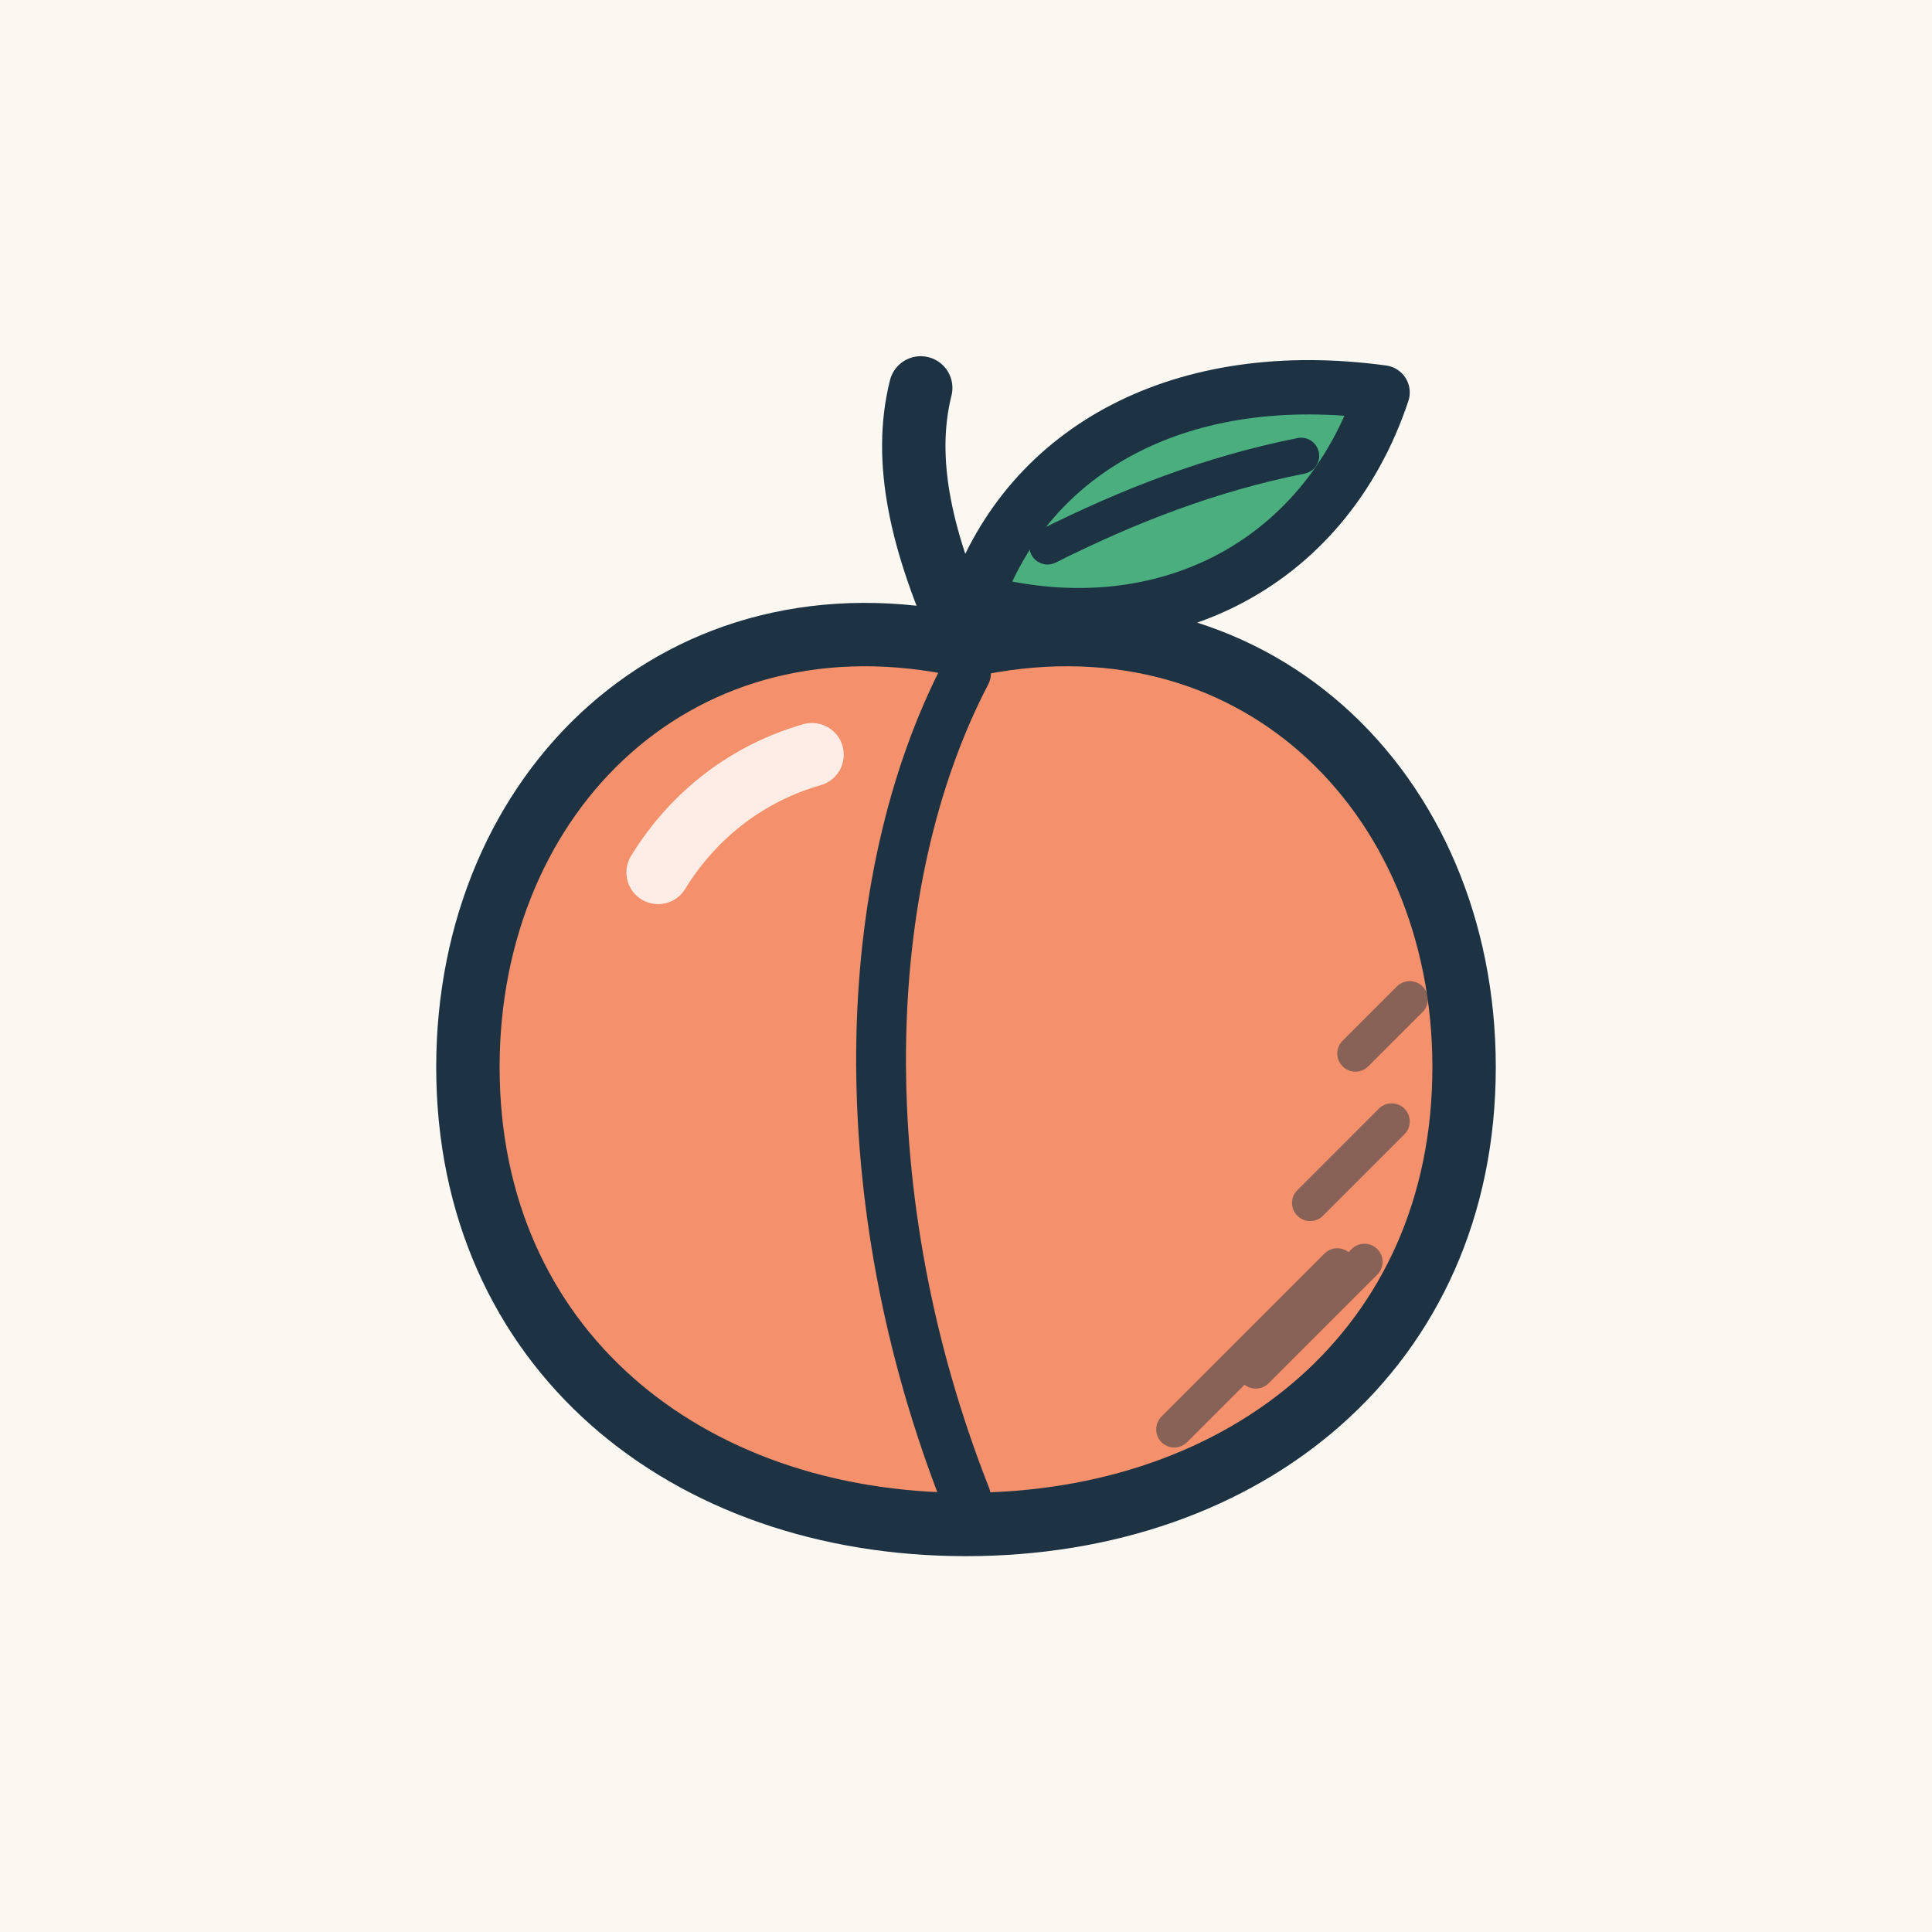
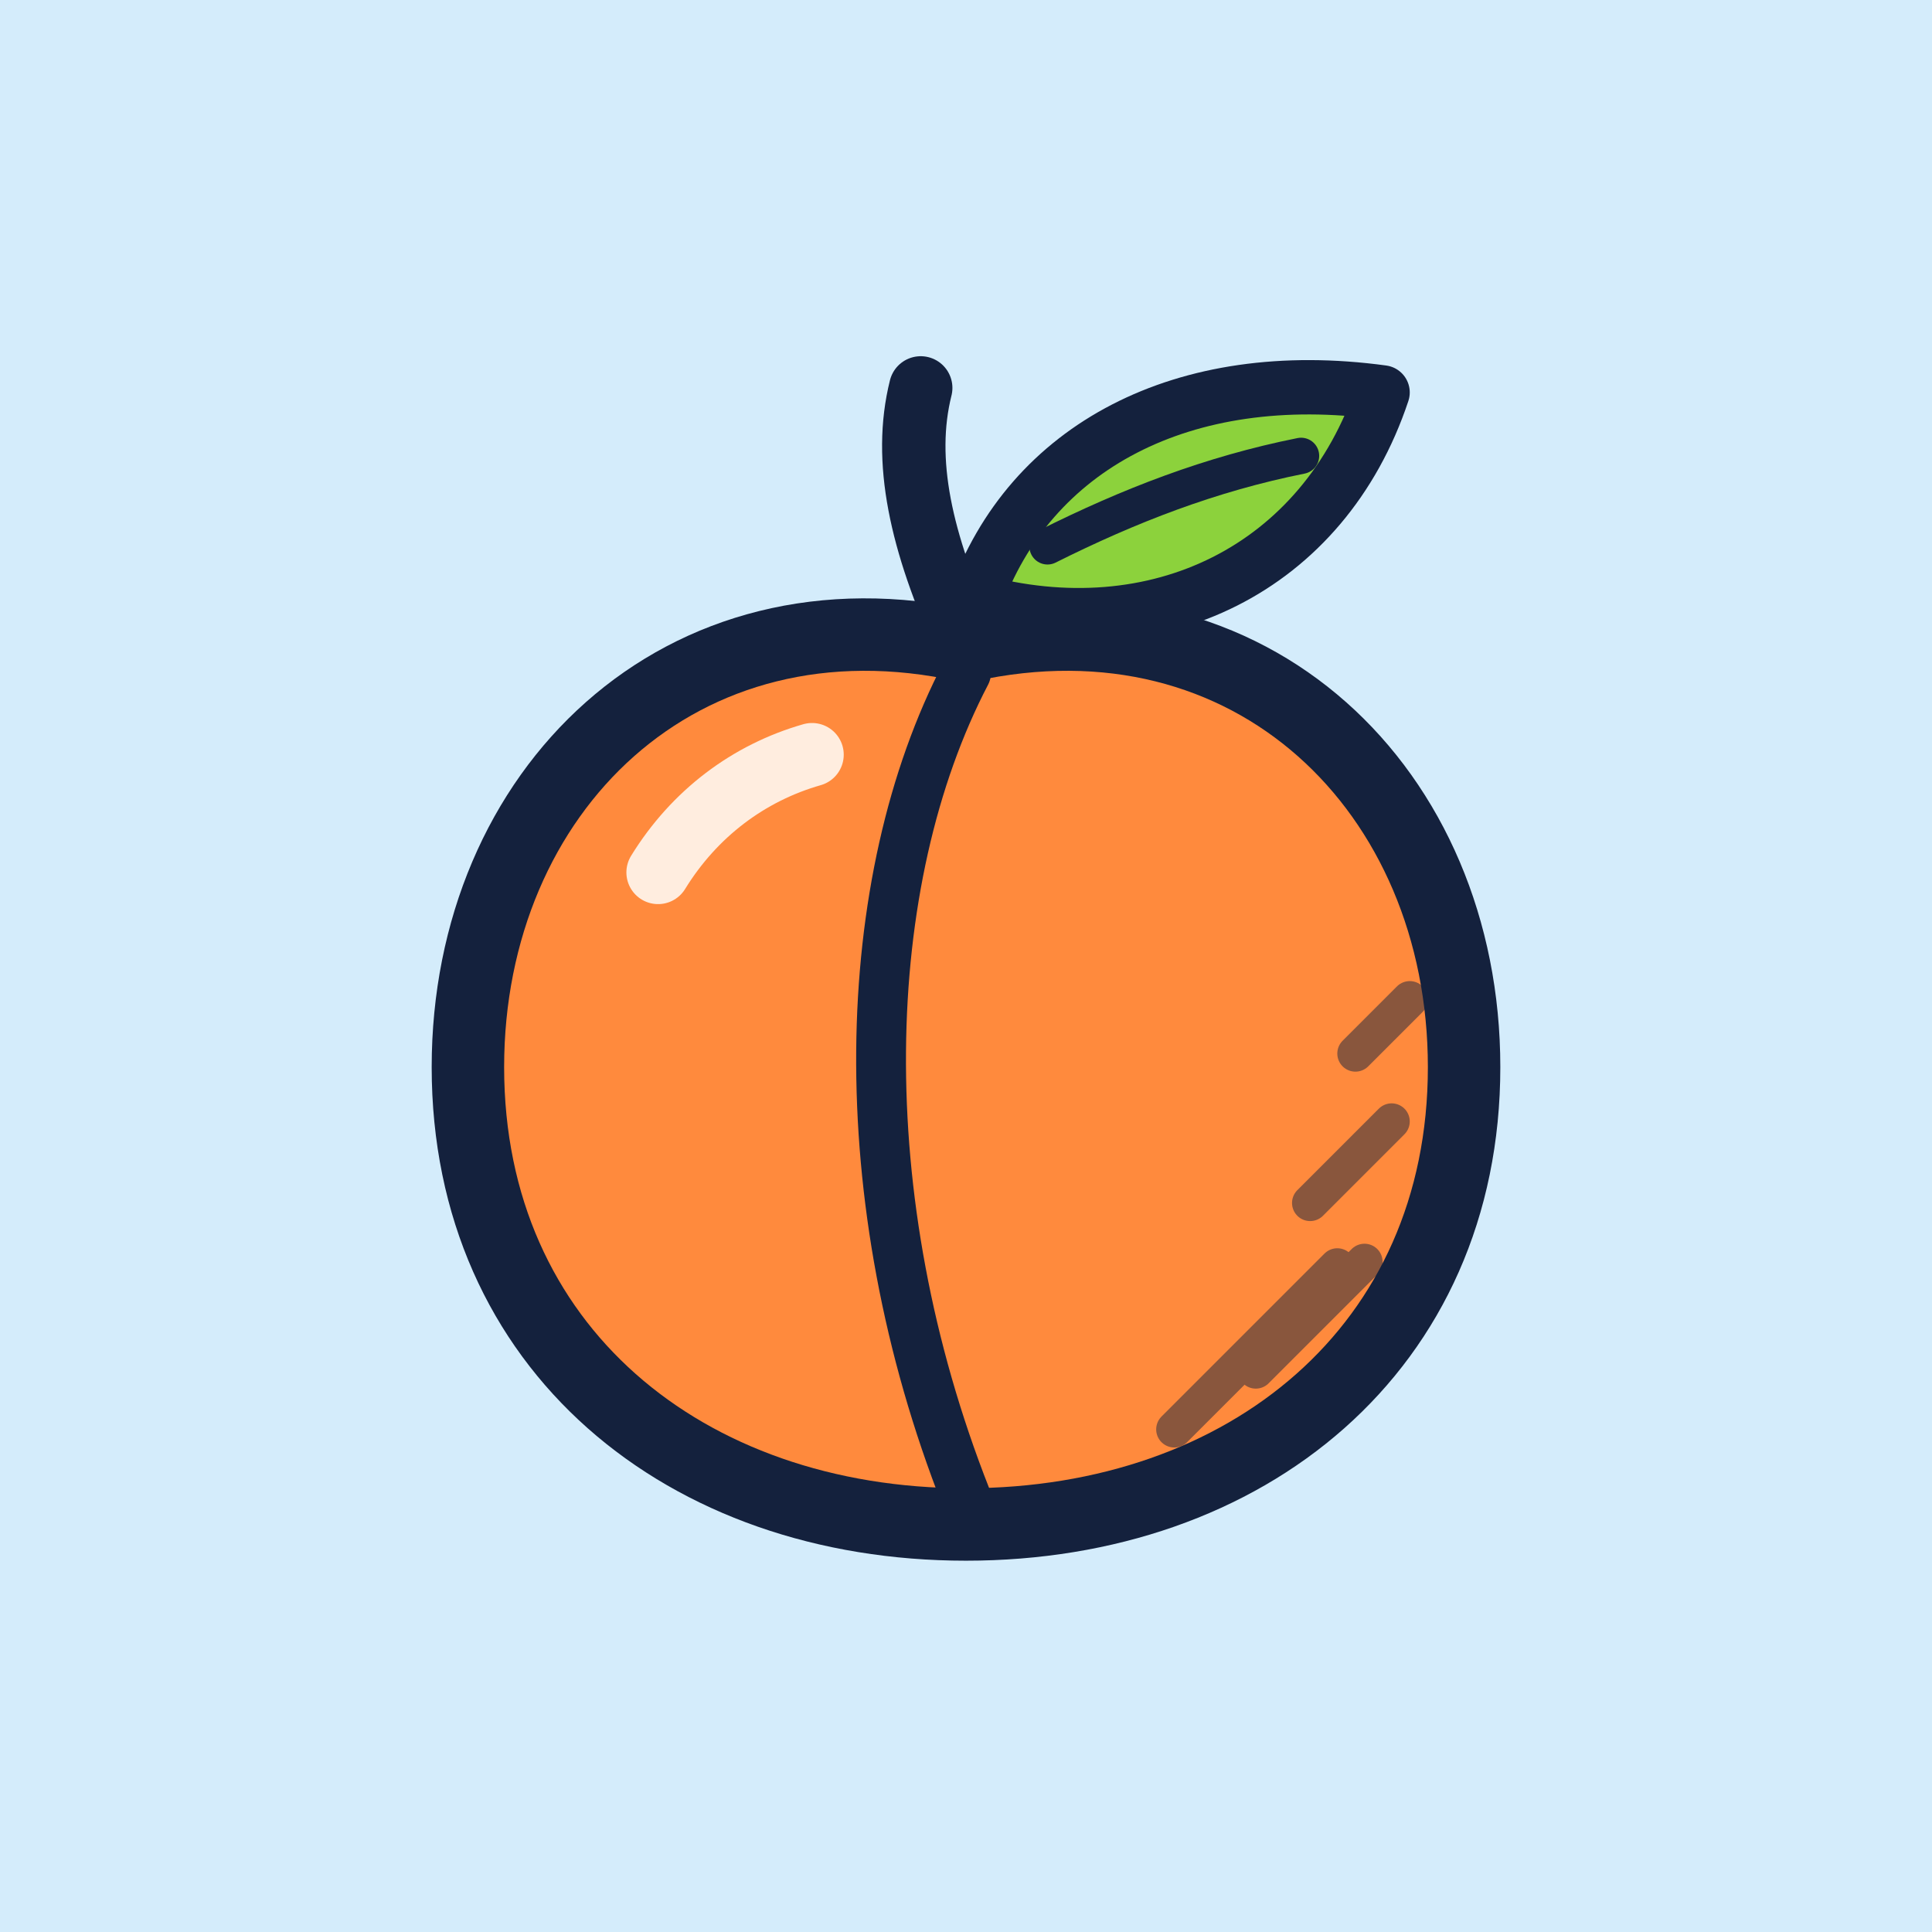
<svg xmlns="http://www.w3.org/2000/svg" viewBox="0 0 512 512">
-   <rect width="512" height="512" fill="#FBF8F2" />
+   <rect width="512" height="512" fill="#D4ECFB" />
  <g transform="translate(64 56) scale(12)">
-     <path d="M16 9.5c-1-2.2-1.4-4-1-5.6" fill="none" stroke="#1D3344" stroke-width="1.4" stroke-linecap="round" />
-     <path d="M16.2 8.6c1.2-3.4 4.6-5.2 9-4.6-1.3 3.9-5 5.7-9 4.6z" fill="#4BAE7F" stroke="#1D3344" stroke-width="1.2" stroke-linejoin="round" />
-     <path d="M17.8 7.4c1.8-.9 3.6-1.6 5.6-2" fill="none" stroke="#1D3344" stroke-width=".8" stroke-linecap="round" />
-     <path d="M16 9.6c-6.3-1.4-11 3.2-11 9.3C5 25.1 9.8 29 16 29s11-3.9 11-10.1c0-6.1-4.7-10.7-11-9.3z" fill="#F4906B" stroke="#1D3344" stroke-width="1.4" stroke-linejoin="round" />
-     <path d="M16 10.2c-2.4 4.6-2.6 11.6 0 18.2" fill="none" stroke="#1D3344" stroke-width="1.1" stroke-linecap="round" />
-     <g stroke="#1D3344" stroke-width=".8" stroke-linecap="round" opacity=".5">
+     <path d="M16 9.5c-1-2.2-1.4-4-1-5.6" fill="none" stroke="#14213D" stroke-width="1.4" stroke-linecap="round" />
+     <path d="M16.2 8.6c1.2-3.4 4.6-5.2 9-4.6-1.3 3.9-5 5.7-9 4.6z" fill="#8CD23C" stroke="#14213D" stroke-width="1.2" stroke-linejoin="round" />
+     <path d="M17.8 7.4c1.8-.9 3.6-1.6 5.6-2" fill="none" stroke="#14213D" stroke-width=".8" stroke-linecap="round" />
+     <path d="M16 9.6c-6.3-1.4-11 3.2-11 9.3C5 25.1 9.8 29 16 29s11-3.9 11-10.1c0-6.1-4.7-10.7-11-9.3z" fill="#FF8A3D" stroke="#14213D" stroke-width="1.6" stroke-linejoin="round" />
+     <path d="M16 10.2c-2.4 4.6-2.6 11.6 0 18.2" fill="none" stroke="#14213D" stroke-width="1.1" stroke-linecap="round" />
+     <g stroke="#14213D" stroke-width=".8" stroke-linecap="round" opacity=".5">
      <path d="M22.4 25.6l2.4-2.4" />
      <path d="M20.6 26.9l3.6-3.6" />
      <path d="M23.6 21.9l1.8-1.8" />
      <path d="M24.6 18.6l1.2-1.2" />
    </g>
    <path d="M9.2 14.6c.8-1.3 2-2.2 3.4-2.6" fill="none" stroke="#FFFEFB" stroke-width="1.4" stroke-linecap="round" opacity=".85" />
  </g>
</svg>
